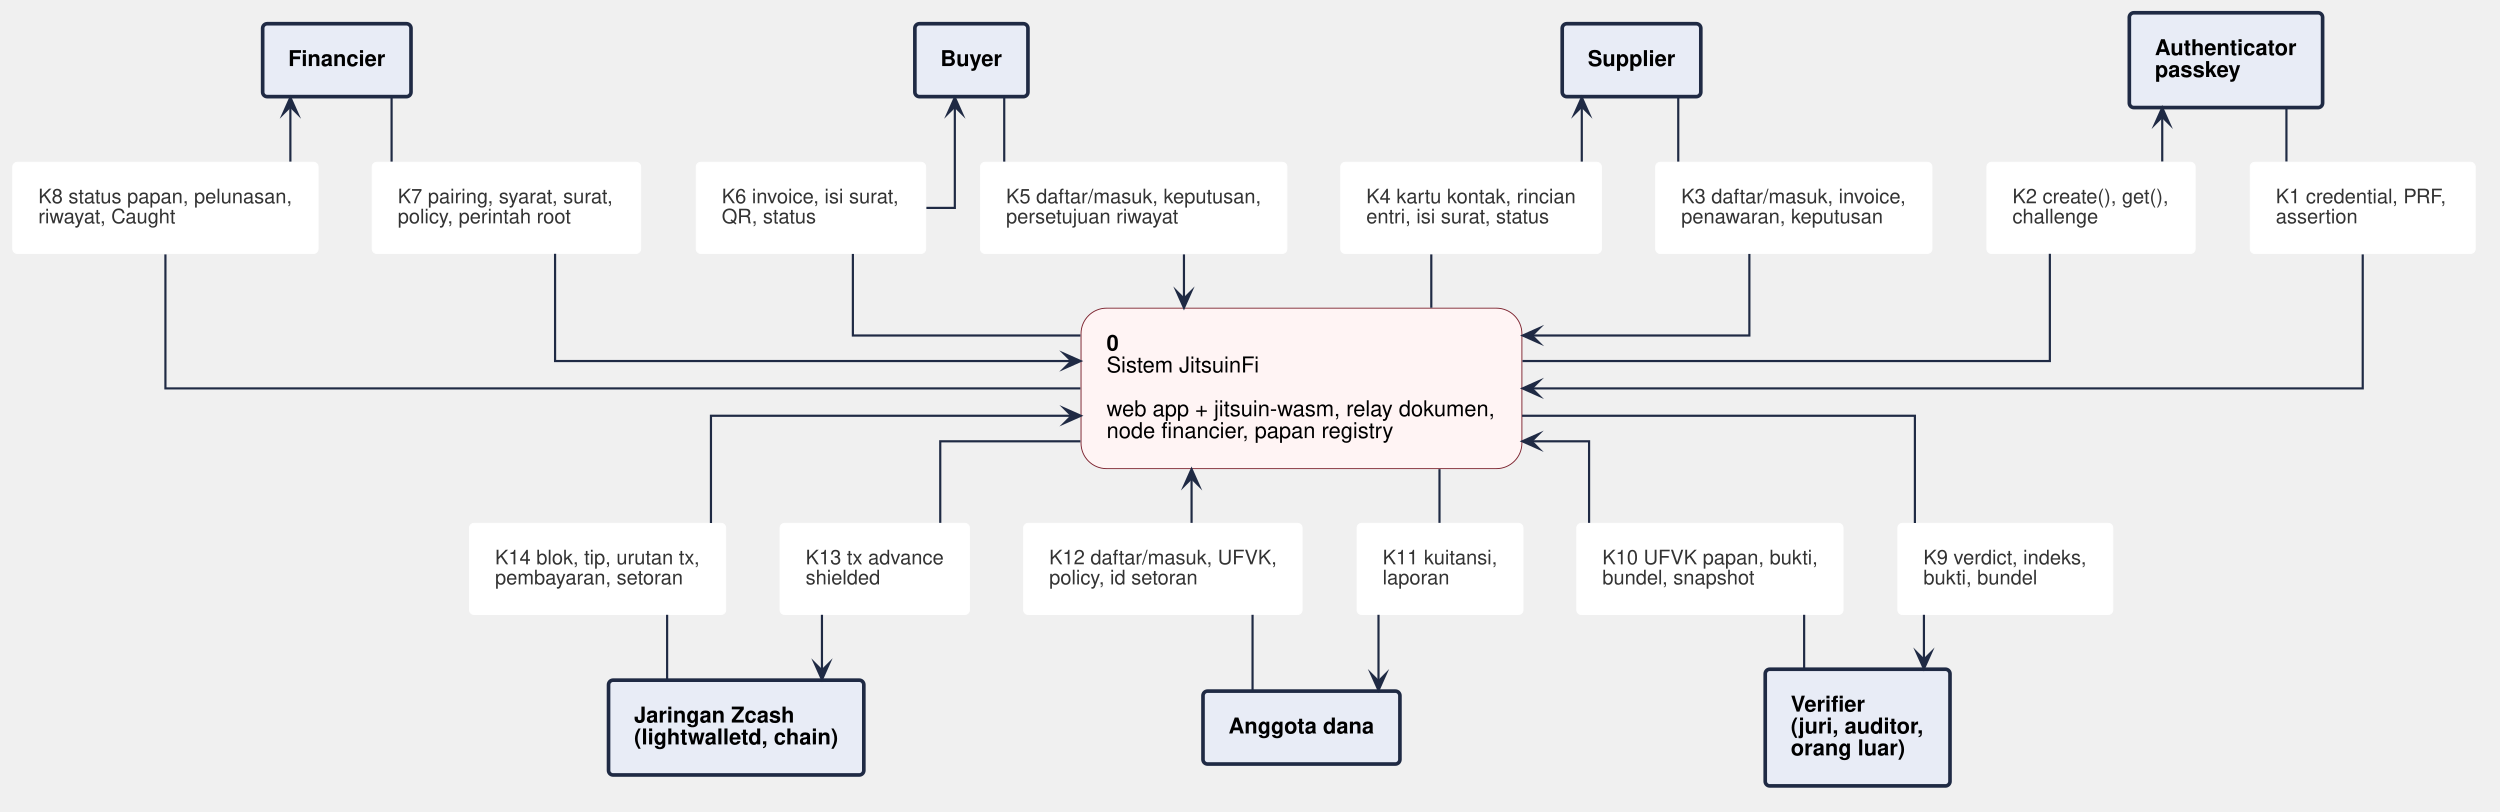
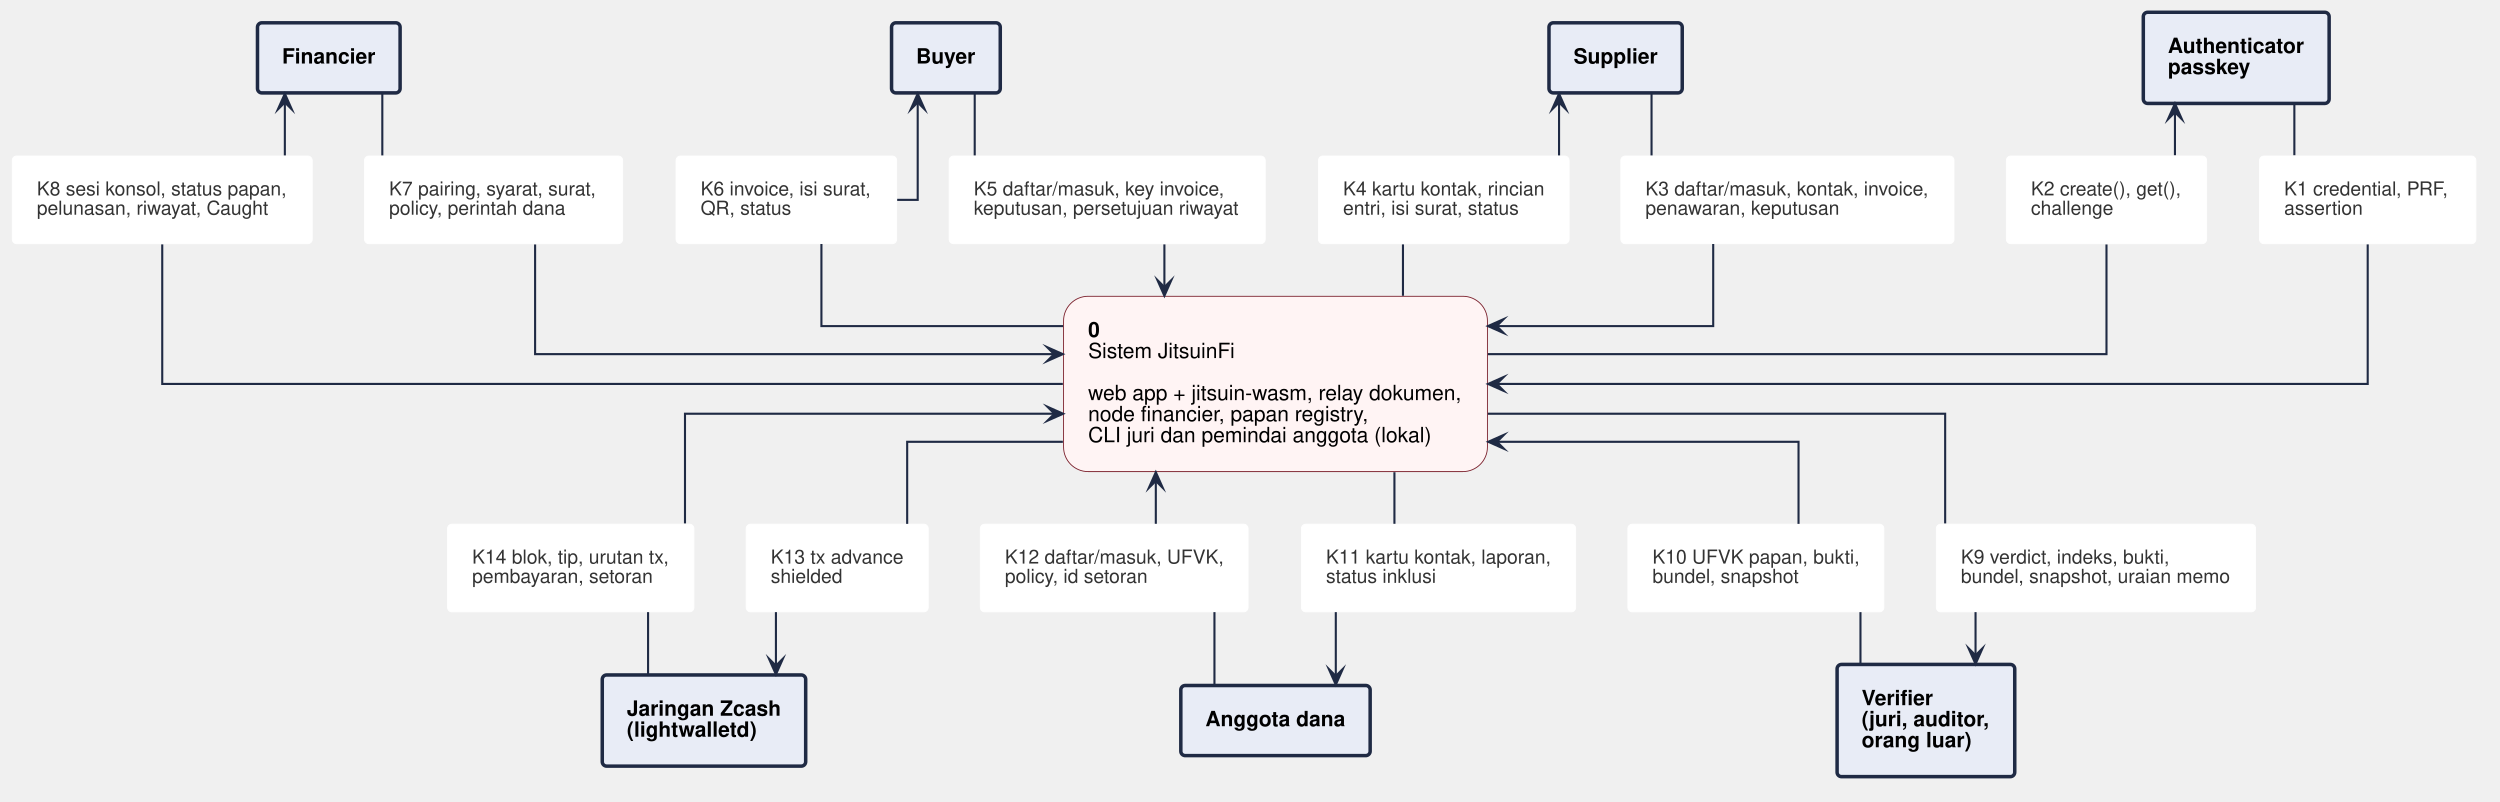
- <svg xmlns="http://www.w3.org/2000/svg" version="1.1" data-diagram-type="DESCRIPTION" style="width:1371px;height:445px;background:#FFFFFF;" width="1371px" height="445px" viewBox="0 0 1371 445" zoomAndPan="magnify" preserveAspectRatio="none" contentStyleType="text/css">
+ <svg xmlns="http://www.w3.org/2000/svg" version="1.1" data-diagram-type="DESCRIPTION" style="width:1426px;height:457px;background:#FFFFFF;" width="1426px" height="457px" viewBox="0 0 1426 457" zoomAndPan="magnify" preserveAspectRatio="none" contentStyleType="text/css">
  <defs />
  <g font-family="sans-serif" lengthAdjust="spacing">
    <g class="entity" data-qualified-name="A" id="ent0001" data-source-line="4">
-       <rect x="1167.72" y="7" width="106" height="52" fill="#E8ECF6" style="stroke:#1F2A44;stroke-width:2;" rx="2.5" ry="2.5" />
-       <text x="1181.72" y="30.24" fill="#000" font-size="12" textLength="78" font-weight="700" font-family="Helvetica">Authenticator</text>
-       <text x="1181.72" y="42.24" fill="#000" font-size="12" textLength="47.373" font-weight="700" font-family="Helvetica">passkey</text>
+       <rect x="1222.54" y="7" width="106" height="52" fill="#E8ECF6" style="stroke:#1F2A44;stroke-width:2;" rx="2.5" ry="2.5" />
+       <text x="1236.54" y="30.24" fill="#000" font-size="12" textLength="78" font-weight="700" font-family="Helvetica">Authenticator</text>
+       <text x="1236.54" y="42.24" fill="#000" font-size="12" textLength="47.373" font-weight="700" font-family="Helvetica">passkey</text>
    </g>
    <g class="entity" data-qualified-name="S" id="ent0002" data-source-line="5">
-       <rect x="856.72" y="13" width="76.006" height="40" fill="#E8ECF6" style="stroke:#1F2A44;stroke-width:2;" rx="2.5" ry="2.5" />
-       <text x="870.72" y="36.24" fill="#000" font-size="12" textLength="48.006" font-weight="700" font-family="Helvetica">Supplier</text>
+       <rect x="883.54" y="13" width="76.006" height="40" fill="#E8ECF6" style="stroke:#1F2A44;stroke-width:2;" rx="2.5" ry="2.5" />
+       <text x="897.54" y="36.24" fill="#000" font-size="12" textLength="48.006" font-weight="700" font-family="Helvetica">Supplier</text>
    </g>
    <g class="entity" data-qualified-name="B" id="ent0003" data-source-line="6">
-       <rect x="501.71" y="13" width="62.014" height="40" fill="#E8ECF6" style="stroke:#1F2A44;stroke-width:2;" rx="2.5" ry="2.5" />
-       <text x="515.71" y="36.24" fill="#000" font-size="12" textLength="34.014" font-weight="700" font-family="Helvetica">Buyer</text>
+       <rect x="508.54" y="13" width="62.014" height="40" fill="#E8ECF6" style="stroke:#1F2A44;stroke-width:2;" rx="2.5" ry="2.5" />
+       <text x="522.54" y="36.24" fill="#000" font-size="12" textLength="34.014" font-weight="700" font-family="Helvetica">Buyer</text>
    </g>
    <g class="entity" data-qualified-name="F" id="ent0004" data-source-line="7">
-       <rect x="144.04" y="13" width="81.35" height="40" fill="#E8ECF6" style="stroke:#1F2A44;stroke-width:2;" rx="2.5" ry="2.5" />
-       <text x="158.04" y="36.24" fill="#000" font-size="12" textLength="53.35" font-weight="700" font-family="Helvetica">Financier</text>
+       <rect x="146.87" y="13" width="81.35" height="40" fill="#E8ECF6" style="stroke:#1F2A44;stroke-width:2;" rx="2.5" ry="2.5" />
+       <text x="160.87" y="36.24" fill="#000" font-size="12" textLength="53.35" font-weight="700" font-family="Helvetica">Financier</text>
    </g>
    <g class="entity" data-qualified-name="k1" id="ent0005" data-source-line="8">
-       <rect x="1234.03" y="89" width="123.375" height="50" fill="#FFF" style="stroke:#FFF;stroke-width:0.5;" rx="2.5" ry="2.5" />
-       <text x="1248.03" y="111.47" fill="#333" font-size="11" textLength="95.375" font-family="Helvetica">K1 credential, PRF,</text>
-       <text x="1248.03" y="122.47" fill="#333" font-size="11" textLength="44.634" font-family="Helvetica">assertion</text>
+       <rect x="1288.86" y="89" width="123.375" height="50" fill="#FFF" style="stroke:#FFF;stroke-width:0.5;" rx="2.5" ry="2.5" />
+       <text x="1302.86" y="111.47" fill="#333" font-size="11" textLength="95.375" font-family="Helvetica">K1 credential, PRF,</text>
+       <text x="1302.86" y="122.47" fill="#333" font-size="11" textLength="44.634" font-family="Helvetica">assertion</text>
    </g>
    <g class="entity" data-qualified-name="k2" id="ent0006" data-source-line="9">
-       <rect x="1089.62" y="89" width="114.195" height="50" fill="#FFF" style="stroke:#FFF;stroke-width:0.5;" rx="2.5" ry="2.5" />
-       <text x="1103.62" y="111.47" fill="#333" font-size="11" textLength="86.195" font-family="Helvetica">K2 create(), get(),</text>
-       <text x="1103.62" y="122.47" fill="#333" font-size="11" textLength="47.094" font-family="Helvetica">challenge</text>
+       <rect x="1144.45" y="89" width="114.195" height="50" fill="#FFF" style="stroke:#FFF;stroke-width:0.5;" rx="2.5" ry="2.5" />
+       <text x="1158.45" y="111.47" fill="#333" font-size="11" textLength="86.195" font-family="Helvetica">K2 create(), get(),</text>
+       <text x="1158.45" y="122.47" fill="#333" font-size="11" textLength="47.094" font-family="Helvetica">challenge</text>
    </g>
    <g class="entity" data-qualified-name="k3" id="ent0007" data-source-line="10">
-       <rect x="907.97" y="89" width="151.503" height="50" fill="#FFF" style="stroke:#FFF;stroke-width:0.5;" rx="2.5" ry="2.5" />
-       <text x="921.97" y="111.47" fill="#333" font-size="11" textLength="123.503" font-family="Helvetica">K3 daftar/masuk, invoice,</text>
-       <text x="921.97" y="122.47" fill="#333" font-size="11" textLength="111.305" font-family="Helvetica">penawaran, keputusan</text>
+       <rect x="924.53" y="89" width="190.024" height="50" fill="#FFF" style="stroke:#FFF;stroke-width:0.5;" rx="2.5" ry="2.5" />
+       <text x="938.53" y="111.47" fill="#333" font-size="11" textLength="162.024" font-family="Helvetica">K3 daftar/masuk, kontak, invoice,</text>
+       <text x="938.53" y="122.47" fill="#333" font-size="11" textLength="111.305" font-family="Helvetica">penawaran, keputusan</text>
    </g>
    <g class="entity" data-qualified-name="k4" id="ent0008" data-source-line="11">
-       <rect x="735.25" y="89" width="142.947" height="50" fill="#FFF" style="stroke:#FFF;stroke-width:0.5;" rx="2.5" ry="2.5" />
-       <text x="749.25" y="111.47" fill="#333" font-size="11" textLength="114.947" font-family="Helvetica">K4 kartu kontak, rincian</text>
-       <text x="749.25" y="122.47" fill="#333" font-size="11" textLength="100.869" font-family="Helvetica">entri, isi surat, status</text>
+       <rect x="752.07" y="89" width="142.947" height="50" fill="#FFF" style="stroke:#FFF;stroke-width:0.5;" rx="2.5" ry="2.5" />
+       <text x="766.07" y="111.47" fill="#333" font-size="11" textLength="114.947" font-family="Helvetica">K4 kartu kontak, rincian</text>
+       <text x="766.07" y="122.47" fill="#333" font-size="11" textLength="100.869" font-family="Helvetica">entri, isi surat, status</text>
    </g>
    <g class="entity" data-qualified-name="k5" id="ent0009" data-source-line="12">
-       <rect x="537.71" y="89" width="168.024" height="50" fill="#FFF" style="stroke:#FFF;stroke-width:0.5;" rx="2.5" ry="2.5" />
-       <text x="551.71" y="111.47" fill="#333" font-size="11" textLength="140.024" font-family="Helvetica">K5 daftar/masuk, keputusan,</text>
-       <text x="551.71" y="122.47" fill="#333" font-size="11" textLength="95.385" font-family="Helvetica">persetujuan riwayat</text>
+       <rect x="541.41" y="89" width="180.26" height="50" fill="#FFF" style="stroke:#FFF;stroke-width:0.5;" rx="2.5" ry="2.5" />
+       <text x="555.41" y="111.47" fill="#333" font-size="11" textLength="143.677" font-family="Helvetica">K5 daftar/masuk, key invoice,</text>
+       <text x="555.41" y="122.47" fill="#333" font-size="11" textLength="152.26" font-family="Helvetica">keputusan, persetujuan riwayat</text>
    </g>
    <g class="entity" data-qualified-name="k6" id="ent0010" data-source-line="13">
-       <rect x="381.81" y="89" width="125.818" height="50" fill="#FFF" style="stroke:#FFF;stroke-width:0.5;" rx="2.5" ry="2.5" />
-       <text x="395.81" y="111.47" fill="#333" font-size="11" textLength="97.818" font-family="Helvetica">K6 invoice, isi surat,</text>
-       <text x="395.81" y="122.47" fill="#333" font-size="11" textLength="51.96" font-family="Helvetica">QR, status</text>
+       <rect x="385.63" y="89" width="125.818" height="50" fill="#FFF" style="stroke:#FFF;stroke-width:0.5;" rx="2.5" ry="2.5" />
+       <text x="399.63" y="111.47" fill="#333" font-size="11" textLength="97.818" font-family="Helvetica">K6 invoice, isi surat,</text>
+       <text x="399.63" y="122.47" fill="#333" font-size="11" textLength="51.96" font-family="Helvetica">QR, status</text>
    </g>
    <g class="entity" data-qualified-name="k7" id="ent0011" data-source-line="14">
-       <rect x="204.11" y="89" width="147.222" height="50" fill="#FFF" style="stroke:#FFF;stroke-width:0.5;" rx="2.5" ry="2.5" />
-       <text x="218.11" y="111.47" fill="#333" font-size="11" textLength="119.222" font-family="Helvetica">K7 pairing, syarat, surat,</text>
-       <text x="218.11" y="122.47" fill="#333" font-size="11" textLength="95.998" font-family="Helvetica">policy, perintah root</text>
+       <rect x="207.93" y="89" width="147.222" height="50" fill="#FFF" style="stroke:#FFF;stroke-width:0.5;" rx="2.5" ry="2.5" />
+       <text x="221.93" y="111.47" fill="#333" font-size="11" textLength="119.222" font-family="Helvetica">K7 pairing, syarat, surat,</text>
+       <text x="221.93" y="122.47" fill="#333" font-size="11" textLength="101.514" font-family="Helvetica">policy, perintah dana</text>
    </g>
    <g class="entity" data-qualified-name="k8" id="ent0012" data-source-line="15">
-       <rect x="7" y="89" width="167.439" height="50" fill="#FFF" style="stroke:#FFF;stroke-width:0.5;" rx="2.5" ry="2.5" />
-       <text x="21" y="111.47" fill="#333" font-size="11" textLength="139.439" font-family="Helvetica">K8 status papan, pelunasan,</text>
-       <text x="21" y="122.47" fill="#333" font-size="11" textLength="76.425" font-family="Helvetica">riwayat, Caught</text>
+       <rect x="7" y="89" width="171.086" height="50" fill="#FFF" style="stroke:#FFF;stroke-width:0.5;" rx="2.5" ry="2.5" />
+       <text x="21" y="111.47" fill="#333" font-size="11" textLength="143.086" font-family="Helvetica">K8 sesi konsol, status papan,</text>
+       <text x="21" y="122.47" fill="#333" font-size="11" textLength="133.305" font-family="Helvetica">pelunasan, riwayat, Caught</text>
    </g>
    <g class="entity" data-qualified-name="P" id="ent0013" data-source-line="16">
-       <rect x="592.84" y="169" width="241.768" height="88" fill="#FFF4F4" style="stroke:#7A1F2B;stroke-width:0.5;" rx="14" ry="14" />
-       <text x="606.84" y="192.24" fill="#000" font-size="12" font-weight="700" font-family="Helvetica">0</text>
-       <text x="606.84" y="204.24" fill="#000" font-size="12" textLength="84.018" font-family="Helvetica">Sistem JitsuinFi</text>
-       <text x="606.84" y="216.24" fill="#000" font-size="12" font-family="Helvetica"> </text>
-       <text x="606.84" y="228.24" fill="#000" font-size="12" textLength="213.768" font-family="Helvetica">web app + jitsuin-wasm, relay dokumen,</text>
-       <text x="606.84" y="240.24" fill="#000" font-size="12" textLength="158.098" font-family="Helvetica">node financier, papan registry</text>
+       <rect x="606.66" y="169" width="241.768" height="100" fill="#FFF4F4" style="stroke:#7A1F2B;stroke-width:0.5;" rx="14" ry="14" />
+       <text x="620.66" y="192.24" fill="#000" font-size="12" font-weight="700" font-family="Helvetica">0</text>
+       <text x="620.66" y="204.24" fill="#000" font-size="12" textLength="84.018" font-family="Helvetica">Sistem JitsuinFi</text>
+       <text x="620.66" y="216.24" fill="#000" font-size="12" font-family="Helvetica"> </text>
+       <text x="620.66" y="228.24" fill="#000" font-size="12" textLength="213.768" font-family="Helvetica">web app + jitsuin-wasm, relay dokumen,</text>
+       <text x="620.66" y="240.24" fill="#000" font-size="12" textLength="161.432" font-family="Helvetica">node financier, papan registry,</text>
+       <text x="620.66" y="252.24" fill="#000" font-size="12" textLength="196.113" font-family="Helvetica">CLI juri dan pemindai anggota (lokal)</text>
    </g>
    <g class="entity" data-qualified-name="k9" id="ent0014" data-source-line="17">
-       <rect x="1040.78" y="287" width="117.875" height="50" fill="#FFF" style="stroke:#FFF;stroke-width:0.5;" rx="2.5" ry="2.5" />
-       <text x="1054.78" y="309.47" fill="#333" font-size="11" textLength="89.875" font-family="Helvetica">K9 verdict, indeks,</text>
-       <text x="1054.78" y="320.47" fill="#333" font-size="11" textLength="62.38" font-family="Helvetica">bukti, bundel</text>
+       <rect x="1104.49" y="299" width="182.097" height="50" fill="#FFF" style="stroke:#FFF;stroke-width:0.5;" rx="2.5" ry="2.5" />
+       <text x="1118.49" y="321.47" fill="#333" font-size="11" textLength="119.222" font-family="Helvetica">K9 verdict, indeks, bukti,</text>
+       <text x="1118.49" y="332.47" fill="#333" font-size="11" textLength="154.097" font-family="Helvetica">bundel, snapshot, uraian memo</text>
    </g>
    <g class="entity" data-qualified-name="k10" id="ent0015" data-source-line="18">
-       <rect x="864.71" y="287" width="146.014" height="50" fill="#FFF" style="stroke:#FFF;stroke-width:0.5;" rx="2.5" ry="2.5" />
-       <text x="878.71" y="309.47" fill="#333" font-size="11" textLength="118.014" font-family="Helvetica">K10 UFVK papan, bukti,</text>
-       <text x="878.71" y="320.47" fill="#333" font-size="11" textLength="83.789" font-family="Helvetica">bundel, snapshot</text>
+       <rect x="928.54" y="299" width="146.014" height="50" fill="#FFF" style="stroke:#FFF;stroke-width:0.5;" rx="2.5" ry="2.5" />
+       <text x="942.54" y="321.47" fill="#333" font-size="11" textLength="118.014" font-family="Helvetica">K10 UFVK papan, bukti,</text>
+       <text x="942.54" y="332.47" fill="#333" font-size="11" textLength="83.789" font-family="Helvetica">bundel, snapshot</text>
    </g>
    <g class="entity" data-qualified-name="k11" id="ent0016" data-source-line="19">
-       <rect x="744.23" y="287" width="90.981" height="50" fill="#FFF" style="stroke:#FFF;stroke-width:0.5;" rx="2.5" ry="2.5" />
-       <text x="758.23" y="309.47" fill="#333" font-size="11" textLength="62.981" font-family="Helvetica">K11 kuitansi,</text>
-       <text x="758.23" y="320.47" fill="#333" font-size="11" textLength="36.695" font-family="Helvetica">laporan</text>
+       <rect x="742.34" y="299" width="156.412" height="50" fill="#FFF" style="stroke:#FFF;stroke-width:0.5;" rx="2.5" ry="2.5" />
+       <text x="756.34" y="321.47" fill="#333" font-size="11" textLength="128.412" font-family="Helvetica">K11 kartu kontak, laporan,</text>
+       <text x="756.34" y="332.47" fill="#333" font-size="11" textLength="62.971" font-family="Helvetica">status inklusi</text>
    </g>
    <g class="entity" data-qualified-name="k12" id="ent0017" data-source-line="20">
-       <rect x="561.36" y="287" width="152.717" height="50" fill="#FFF" style="stroke:#FFF;stroke-width:0.5;" rx="2.5" ry="2.5" />
-       <text x="575.36" y="309.47" fill="#333" font-size="11" textLength="124.717" font-family="Helvetica">K12 daftar/masuk, UFVK,</text>
-       <text x="575.36" y="320.47" fill="#333" font-size="11" textLength="82.543" font-family="Helvetica">policy, id setoran</text>
+       <rect x="559.18" y="299" width="152.717" height="50" fill="#FFF" style="stroke:#FFF;stroke-width:0.5;" rx="2.5" ry="2.5" />
+       <text x="573.18" y="321.47" fill="#333" font-size="11" textLength="124.717" font-family="Helvetica">K12 daftar/masuk, UFVK,</text>
+       <text x="573.18" y="332.47" fill="#333" font-size="11" textLength="82.543" font-family="Helvetica">policy, id setoran</text>
    </g>
    <g class="entity" data-qualified-name="k13" id="ent0018" data-source-line="21">
-       <rect x="427.8" y="287" width="103.829" height="50" fill="#FFF" style="stroke:#FFF;stroke-width:0.5;" rx="2.5" ry="2.5" />
-       <text x="441.8" y="309.47" fill="#333" font-size="11" textLength="75.829" font-family="Helvetica">K13 tx advance</text>
-       <text x="441.8" y="320.47" fill="#333" font-size="11" textLength="40.976" font-family="Helvetica">shielded</text>
+       <rect x="425.63" y="299" width="103.829" height="50" fill="#FFF" style="stroke:#FFF;stroke-width:0.5;" rx="2.5" ry="2.5" />
+       <text x="439.63" y="321.47" fill="#333" font-size="11" textLength="75.829" font-family="Helvetica">K13 tx advance</text>
+       <text x="439.63" y="332.47" fill="#333" font-size="11" textLength="40.976" font-family="Helvetica">shielded</text>
    </g>
    <g class="entity" data-qualified-name="k14" id="ent0019" data-source-line="22">
-       <rect x="257.47" y="287" width="140.508" height="50" fill="#FFF" style="stroke:#FFF;stroke-width:0.5;" rx="2.5" ry="2.5" />
-       <text x="271.47" y="309.47" fill="#333" font-size="11" textLength="112.508" font-family="Helvetica">K14 blok, tip, urutan tx,</text>
-       <text x="271.47" y="320.47" fill="#333" font-size="11" textLength="103.952" font-family="Helvetica">pembayaran, setoran</text>
+       <rect x="255.29" y="299" width="140.508" height="50" fill="#FFF" style="stroke:#FFF;stroke-width:0.5;" rx="2.5" ry="2.5" />
+       <text x="269.29" y="321.47" fill="#333" font-size="11" textLength="112.508" font-family="Helvetica">K14 blok, tip, urutan tx,</text>
+       <text x="269.29" y="332.47" fill="#333" font-size="11" textLength="103.952" font-family="Helvetica">pembayaran, setoran</text>
    </g>
    <g class="entity" data-qualified-name="V" id="ent0020" data-source-line="23">
-       <rect x="968.05" y="367" width="101.33" height="64" fill="#E8ECF6" style="stroke:#1F2A44;stroke-width:2;" rx="2.5" ry="2.5" />
-       <text x="982.05" y="390.24" fill="#000" font-size="12" textLength="41.355" font-weight="700" font-family="Helvetica">Verifier</text>
-       <text x="982.05" y="402.24" fill="#000" font-size="12" textLength="73.33" font-weight="700" font-family="Helvetica">(juri, auditor,</text>
-       <text x="982.05" y="414.24" fill="#000" font-size="12" textLength="62.672" font-weight="700" font-family="Helvetica">orang luar)</text>
+       <rect x="1047.88" y="379" width="101.33" height="64" fill="#E8ECF6" style="stroke:#1F2A44;stroke-width:2;" rx="2.5" ry="2.5" />
+       <text x="1061.88" y="402.24" fill="#000" font-size="12" textLength="41.355" font-weight="700" font-family="Helvetica">Verifier</text>
+       <text x="1061.88" y="414.24" fill="#000" font-size="12" textLength="73.33" font-weight="700" font-family="Helvetica">(juri, auditor,</text>
+       <text x="1061.88" y="426.24" fill="#000" font-size="12" textLength="62.672" font-weight="700" font-family="Helvetica">orang luar)</text>
    </g>
    <g class="entity" data-qualified-name="M" id="ent0021" data-source-line="24">
-       <rect x="659.72" y="379" width="107.998" height="40" fill="#E8ECF6" style="stroke:#1F2A44;stroke-width:2;" rx="2.5" ry="2.5" />
-       <text x="673.72" y="402.24" fill="#000" font-size="12" textLength="79.998" font-weight="700" font-family="Helvetica">Anggota dana</text>
+       <rect x="673.54" y="391" width="107.998" height="40" fill="#E8ECF6" style="stroke:#1F2A44;stroke-width:2;" rx="2.5" ry="2.5" />
+       <text x="687.54" y="414.24" fill="#000" font-size="12" textLength="79.998" font-weight="700" font-family="Helvetica">Anggota dana</text>
    </g>
    <g class="entity" data-qualified-name="Z" id="ent0022" data-source-line="25">
-       <rect x="333.72" y="373" width="140.002" height="52" fill="#E8ECF6" style="stroke:#1F2A44;stroke-width:2;" rx="2.5" ry="2.5" />
-       <text x="347.72" y="396.24" fill="#000" font-size="12" textLength="88.031" font-weight="700" font-family="Helvetica">Jaringan Zcash</text>
-       <text x="347.72" y="408.24" fill="#000" font-size="12" textLength="112.002" font-weight="700" font-family="Helvetica">(lightwalletd, chain)</text>
+       <rect x="343.53" y="385" width="116.031" height="52" fill="#E8ECF6" style="stroke:#1F2A44;stroke-width:2;" rx="2.5" ry="2.5" />
+       <text x="357.53" y="408.24" fill="#000" font-size="12" textLength="88.031" font-weight="700" font-family="Helvetica">Jaringan Zcash</text>
+       <text x="357.53" y="420.24" fill="#000" font-size="12" textLength="73.992" font-weight="700" font-family="Helvetica">(lightwalletd)</text>
    </g>
    <g class="link" data-entity-1="ent0001" data-entity-2="ent0005" id="lnk23" data-source-line="26" data-link-type="association">
-       <path d="M1253.88,59.07 C1253.88,68.51 1253.88,79.15 1253.88,88.53" style="stroke:#1F2A44;stroke-width:1.2;" fill="none" id="A-k1" />
+       <path d="M1308.7,59.07 C1308.7,68.51 1308.7,79.15 1308.7,88.53" style="stroke:#1F2A44;stroke-width:1.2;" fill="none" id="A-k1" />
    </g>
    <g class="link" data-entity-1="ent0005" data-entity-2="ent0013" id="lnk24" data-source-line="27" data-link-type="dependency">
-       <path d="M1295.72,139.5 C1295.72,168.83 1295.72,213 1295.72,213 C1295.72,213 1010.58,213 840.02,213" style="stroke:#1F2A44;stroke-width:1.2;" fill="none" id="k1-to-P" />
-       <polygon points="835.02,213,844.02,217,840.02,213,844.02,209,835.02,213" fill="#1F2A44" style="stroke:#1F2A44;stroke-width:1.2;stroke-linejoin:miter;stroke-miterlimit:10;" />
+       <path d="M1350.54,139.42 C1350.54,170.49 1350.54,219 1350.54,219 C1350.54,219 1035.01,219 853.77,219" style="stroke:#1F2A44;stroke-width:1.2;" fill="none" id="k1-to-P" />
+       <polygon points="848.77,219,857.77,223,853.77,219,857.77,215,848.77,219" fill="#1F2A44" style="stroke:#1F2A44;stroke-width:1.2;stroke-linejoin:miter;stroke-miterlimit:10;" />
    </g>
    <g class="link" data-entity-1="ent0006" data-entity-2="ent0013" id="lnk26" data-source-line="28" data-link-type="association">
-       <path d="M1124.14,139.2 C1124.14,163.95 1124.14,198 1124.14,198 C1124.14,198 955.96,198 834.92,198" style="stroke:#1F2A44;stroke-width:1.2;" fill="none" id="k2-P" />
+       <path d="M1201.54,139.45 C1201.54,165.44 1201.54,202 1201.54,202 C1201.54,202 989.12,202 848.69,202" style="stroke:#1F2A44;stroke-width:1.2;" fill="none" id="k2-P" />
    </g>
    <g class="link" data-entity-1="ent0001" data-entity-2="ent0006" id="lnk28" data-source-line="29" data-link-type="dependency">
-       <path d="M1185.77,64.07 C1185.77,73.51 1185.77,79.15 1185.77,88.53" style="stroke:#1F2A44;stroke-width:1.2;" fill="none" id="A-backto-k2" />
-       <polygon points="1185.77,59.07,1181.77,68.07,1185.77,64.07,1189.77,68.07,1185.77,59.07" fill="#1F2A44" style="stroke:#1F2A44;stroke-width:1.2;stroke-linejoin:miter;stroke-miterlimit:10;" />
+       <path d="M1240.59,64.07 C1240.59,73.51 1240.59,79.15 1240.59,88.53" style="stroke:#1F2A44;stroke-width:1.2;" fill="none" id="A-backto-k2" />
+       <polygon points="1240.59,59.07,1236.59,68.07,1240.59,64.07,1244.59,68.07,1240.59,59.07" fill="#1F2A44" style="stroke:#1F2A44;stroke-width:1.2;stroke-linejoin:miter;stroke-miterlimit:10;" />
    </g>
    <g class="link" data-entity-1="ent0002" data-entity-2="ent0007" id="lnk29" data-source-line="30" data-link-type="association">
-       <path d="M920.35,53.44 C920.35,64.13 920.35,77.3 920.35,88.64" style="stroke:#1F2A44;stroke-width:1.2;" fill="none" id="S-k3" />
+       <path d="M942.04,53.44 C942.04,64.13 942.04,77.3 942.04,88.63" style="stroke:#1F2A44;stroke-width:1.2;" fill="none" id="S-k3" />
    </g>
    <g class="link" data-entity-1="ent0007" data-entity-2="ent0013" id="lnk30" data-source-line="31" data-link-type="dependency">
-       <path d="M959.35,139.27 C959.35,159.32 959.35,184 959.35,184 C959.35,184 901.98,184 840.09,184" style="stroke:#1F2A44;stroke-width:1.2;" fill="none" id="k3-to-P" />
-       <polygon points="835.09,184,844.09,188,840.09,184,844.09,180,835.09,184" fill="#1F2A44" style="stroke:#1F2A44;stroke-width:1.2;stroke-linejoin:miter;stroke-miterlimit:10;" />
+       <path d="M977.21,139.18 C977.21,159.94 977.21,186 977.21,186 C977.21,186 917.33,186 853.72,186" style="stroke:#1F2A44;stroke-width:1.2;" fill="none" id="k3-to-P" />
+       <polygon points="848.72,186,857.72,190,853.72,186,857.72,182,848.72,186" fill="#1F2A44" style="stroke:#1F2A44;stroke-width:1.2;stroke-linejoin:miter;stroke-miterlimit:10;" />
    </g>
    <g class="link" data-entity-1="ent0008" data-entity-2="ent0013" id="lnk32" data-source-line="32" data-link-type="association">
-       <path d="M784.92,139.5 C784.92,148.43 784.92,158.75 784.92,168.77" style="stroke:#1F2A44;stroke-width:1.2;" fill="none" id="k4-P" />
+       <path d="M800.25,139.42 C800.25,148.28 800.25,158.56 800.25,168.72" style="stroke:#1F2A44;stroke-width:1.2;" fill="none" id="k4-P" />
    </g>
    <g class="link" data-entity-1="ent0002" data-entity-2="ent0008" id="lnk34" data-source-line="33" data-link-type="dependency">
-       <path d="M867.45,58.44 C867.45,69.13 867.45,77.3 867.45,88.64" style="stroke:#1F2A44;stroke-width:1.2;" fill="none" id="S-backto-k4" />
-       <polygon points="867.45,53.44,863.45,62.44,867.45,58.44,871.45,62.44,867.45,53.44" fill="#1F2A44" style="stroke:#1F2A44;stroke-width:1.2;stroke-linejoin:miter;stroke-miterlimit:10;" />
+       <path d="M889.28,58.44 C889.28,69.13 889.28,77.3 889.28,88.63" style="stroke:#1F2A44;stroke-width:1.2;" fill="none" id="S-backto-k4" />
+       <polygon points="889.28,53.44,885.28,62.44,889.28,58.44,893.28,62.44,889.28,53.44" fill="#1F2A44" style="stroke:#1F2A44;stroke-width:1.2;stroke-linejoin:miter;stroke-miterlimit:10;" />
    </g>
    <g class="link" data-entity-1="ent0003" data-entity-2="ent0009" id="lnk35" data-source-line="34" data-link-type="association">
-       <path d="M550.72,53.44 C550.72,64.13 550.72,77.3 550.72,88.64" style="stroke:#1F2A44;stroke-width:1.2;" fill="none" id="B-k5" />
+       <path d="M555.98,53.44 C555.98,64.13 555.98,77.3 555.98,88.63" style="stroke:#1F2A44;stroke-width:1.2;" fill="none" id="B-k5" />
    </g>
    <g class="link" data-entity-1="ent0009" data-entity-2="ent0013" id="lnk36" data-source-line="35" data-link-type="dependency">
-       <path d="M649.28,139.5 C649.28,148.43 649.28,153.75 649.28,163.77" style="stroke:#1F2A44;stroke-width:1.2;" fill="none" id="k5-to-P" />
-       <polygon points="649.28,168.77,653.28,159.77,649.28,163.77,645.28,159.77,649.28,168.77" fill="#1F2A44" style="stroke:#1F2A44;stroke-width:1.2;stroke-linejoin:miter;stroke-miterlimit:10;" />
+       <path d="M664.17,139.42 C664.17,148.28 664.17,153.56 664.17,163.72" style="stroke:#1F2A44;stroke-width:1.2;" fill="none" id="k5-to-P" />
+       <polygon points="664.17,168.72,668.17,159.72,664.17,163.72,660.17,159.72,664.17,168.72" fill="#1F2A44" style="stroke:#1F2A44;stroke-width:1.2;stroke-linejoin:miter;stroke-miterlimit:10;" />
    </g>
    <g class="link" data-entity-1="ent0010" data-entity-2="ent0013" id="lnk38" data-source-line="36" data-link-type="association">
-       <path d="M467.72,139.27 C467.72,159.32 467.72,184 467.72,184 C467.72,184 530.42,184 592.52,184" style="stroke:#1F2A44;stroke-width:1.2;" fill="none" id="k6-P" />
+       <path d="M468.54,139.18 C468.54,159.94 468.54,186 468.54,186 C468.54,186 538.98,186 606.38,186" style="stroke:#1F2A44;stroke-width:1.2;" fill="none" id="k6-P" />
    </g>
    <g class="link" data-entity-1="ent0003" data-entity-2="ent0010" id="lnk40" data-source-line="37" data-link-type="dependency">
-       <path d="M523.63,58.44 C523.63,82.44 523.63,114 523.63,114 C523.63,114 517.22,114 508.04,114" style="stroke:#1F2A44;stroke-width:1.2;" fill="none" id="B-backto-k6" />
-       <polygon points="523.63,53.44,519.63,62.44,523.63,58.44,527.63,62.44,523.63,53.44" fill="#1F2A44" style="stroke:#1F2A44;stroke-width:1.2;stroke-linejoin:miter;stroke-miterlimit:10;" />
+       <path d="M523.46,58.44 C523.46,82.44 523.46,114 523.46,114 C523.46,114 518.77,114 511.75,114" style="stroke:#1F2A44;stroke-width:1.2;" fill="none" id="B-backto-k6" />
+       <polygon points="523.46,53.44,519.46,62.44,523.46,58.44,527.46,62.44,523.46,53.44" fill="#1F2A44" style="stroke:#1F2A44;stroke-width:1.2;stroke-linejoin:miter;stroke-miterlimit:10;" />
    </g>
    <g class="link" data-entity-1="ent0004" data-entity-2="ent0011" id="lnk41" data-source-line="38" data-link-type="association">
-       <path d="M214.75,53.44 C214.75,64.13 214.75,77.3 214.75,88.64" style="stroke:#1F2A44;stroke-width:1.2;" fill="none" id="F-k7" />
+       <path d="M218.07,53.44 C218.07,64.13 218.07,77.3 218.07,88.63" style="stroke:#1F2A44;stroke-width:1.2;" fill="none" id="F-k7" />
    </g>
    <g class="link" data-entity-1="ent0011" data-entity-2="ent0013" id="lnk42" data-source-line="39" data-link-type="dependency">
-       <path d="M304.4,139.2 C304.4,163.95 304.4,198 304.4,198 C304.4,198 466.87,198 587.57,198" style="stroke:#1F2A44;stroke-width:1.2;" fill="none" id="k7-to-P" />
-       <polygon points="592.57,198,583.57,194,587.57,198,583.57,202,592.57,198" fill="#1F2A44" style="stroke:#1F2A44;stroke-width:1.2;stroke-linejoin:miter;stroke-miterlimit:10;" />
+       <path d="M305.22,139.45 C305.22,165.44 305.22,202 305.22,202 C305.22,202 476.46,202 601.24,202" style="stroke:#1F2A44;stroke-width:1.2;" fill="none" id="k7-to-P" />
+       <polygon points="606.24,202,597.24,198,601.24,202,597.24,206,606.24,202" fill="#1F2A44" style="stroke:#1F2A44;stroke-width:1.2;stroke-linejoin:miter;stroke-miterlimit:10;" />
    </g>
    <g class="link" data-entity-1="ent0012" data-entity-2="ent0013" id="lnk44" data-source-line="40" data-link-type="association">
-       <path d="M90.72,139.5 C90.72,168.83 90.72,213 90.72,213 C90.72,213 411.25,213 592.49,213" style="stroke:#1F2A44;stroke-width:1.2;" fill="none" id="k8-P" />
+       <path d="M92.54,139.42 C92.54,170.49 92.54,219 92.54,219 C92.54,219 421.92,219 606.24,219" style="stroke:#1F2A44;stroke-width:1.2;" fill="none" id="k8-P" />
    </g>
    <g class="link" data-entity-1="ent0004" data-entity-2="ent0012" id="lnk46" data-source-line="41" data-link-type="dependency">
-       <path d="M159.24,58.44 C159.24,69.13 159.24,77.3 159.24,88.64" style="stroke:#1F2A44;stroke-width:1.2;" fill="none" id="F-backto-k8" />
-       <polygon points="159.24,53.44,155.24,62.44,159.24,58.44,163.24,62.44,159.24,53.44" fill="#1F2A44" style="stroke:#1F2A44;stroke-width:1.2;stroke-linejoin:miter;stroke-miterlimit:10;" />
+       <path d="M162.48,58.44 C162.48,69.13 162.48,77.3 162.48,88.63" style="stroke:#1F2A44;stroke-width:1.2;" fill="none" id="F-backto-k8" />
+       <polygon points="162.48,53.44,158.48,62.44,162.48,58.44,166.48,62.44,162.48,53.44" fill="#1F2A44" style="stroke:#1F2A44;stroke-width:1.2;stroke-linejoin:miter;stroke-miterlimit:10;" />
    </g>
    <g class="link" data-entity-1="ent0013" data-entity-2="ent0014" id="lnk47" data-source-line="42" data-link-type="association">
-       <path d="M834.69,228 C931.14,228 1050.13,228 1050.13,228 C1050.13,228 1050.13,262.05 1050.13,286.8" style="stroke:#1F2A44;stroke-width:1.2;" fill="none" id="P-k9" />
+       <path d="M848.67,236 C960.55,236 1109.52,236 1109.52,236 C1109.52,236 1109.52,272.56 1109.52,298.55" style="stroke:#1F2A44;stroke-width:1.2;" fill="none" id="P-k9" />
    </g>
    <g class="link" data-entity-1="ent0014" data-entity-2="ent0020" id="lnk48" data-source-line="43" data-link-type="dependency">
-       <path d="M1055.08,337.16 C1055.08,346.4 1055.08,351.98 1055.08,361.75" style="stroke:#1F2A44;stroke-width:1.2;" fill="none" id="k9-to-V" />
-       <polygon points="1055.08,366.75,1059.08,357.75,1055.08,361.75,1051.08,357.75,1055.08,366.75" fill="#1F2A44" style="stroke:#1F2A44;stroke-width:1.2;stroke-linejoin:miter;stroke-miterlimit:10;" />
+       <path d="M1126.85,349.16 C1126.85,358.4 1126.85,363.98 1126.85,373.75" style="stroke:#1F2A44;stroke-width:1.2;" fill="none" id="k9-to-V" />
+       <polygon points="1126.85,378.75,1130.85,369.75,1126.85,373.75,1122.85,369.75,1126.85,378.75" fill="#1F2A44" style="stroke:#1F2A44;stroke-width:1.2;stroke-linejoin:miter;stroke-miterlimit:10;" />
    </g>
    <g class="link" data-entity-1="ent0015" data-entity-2="ent0020" id="lnk50" data-source-line="44" data-link-type="association">
-       <path d="M989.39,337.16 C989.39,346.4 989.39,356.98 989.39,366.75" style="stroke:#1F2A44;stroke-width:1.2;" fill="none" id="k10-V" />
+       <path d="M1061.21,349.16 C1061.21,358.4 1061.21,368.98 1061.21,378.75" style="stroke:#1F2A44;stroke-width:1.2;" fill="none" id="k10-V" />
    </g>
    <g class="link" data-entity-1="ent0013" data-entity-2="ent0015" id="lnk52" data-source-line="45" data-link-type="dependency">
-       <path d="M839.87,242 C861.05,242 871.45,242 871.45,242 C871.45,242 871.45,266.68 871.45,286.73" style="stroke:#1F2A44;stroke-width:1.2;" fill="none" id="P-backto-k10" />
-       <polygon points="834.87,242,843.87,246,839.87,242,843.87,238,834.87,242" fill="#1F2A44" style="stroke:#1F2A44;stroke-width:1.2;stroke-linejoin:miter;stroke-miterlimit:10;" />
+       <path d="M853.89,252 C936.48,252 1025.88,252 1025.88,252 C1025.88,252 1025.88,278.06 1025.88,298.82" style="stroke:#1F2A44;stroke-width:1.2;" fill="none" id="P-backto-k10" />
+       <polygon points="848.89,252,857.89,256,853.89,252,857.89,248,848.89,252" fill="#1F2A44" style="stroke:#1F2A44;stroke-width:1.2;stroke-linejoin:miter;stroke-miterlimit:10;" />
    </g>
    <g class="link" data-entity-1="ent0013" data-entity-2="ent0016" id="lnk53" data-source-line="46" data-link-type="association">
-       <path d="M789.42,257.29 C789.42,267.38 789.42,277.76 789.42,286.73" style="stroke:#1F2A44;stroke-width:1.2;" fill="none" id="P-k11" />
+       <path d="M795.38,269.35 C795.38,279.56 795.38,289.88 795.38,298.76" style="stroke:#1F2A44;stroke-width:1.2;" fill="none" id="P-k11" />
    </g>
    <g class="link" data-entity-1="ent0016" data-entity-2="ent0021" id="lnk54" data-source-line="47" data-link-type="dependency">
-       <path d="M755.97,337.16 C755.97,350.31 755.97,361.2 755.97,373.57" style="stroke:#1F2A44;stroke-width:1.2;" fill="none" id="k11-to-M" />
-       <polygon points="755.97,378.57,759.97,369.57,755.97,373.57,751.97,369.57,755.97,378.57" fill="#1F2A44" style="stroke:#1F2A44;stroke-width:1.2;stroke-linejoin:miter;stroke-miterlimit:10;" />
+       <path d="M761.94,349.16 C761.94,362.31 761.94,373.2 761.94,385.57" style="stroke:#1F2A44;stroke-width:1.2;" fill="none" id="k11-to-M" />
+       <polygon points="761.94,390.57,765.94,381.57,761.94,385.57,757.94,381.57,761.94,390.57" fill="#1F2A44" style="stroke:#1F2A44;stroke-width:1.2;stroke-linejoin:miter;stroke-miterlimit:10;" />
    </g>
    <g class="link" data-entity-1="ent0017" data-entity-2="ent0021" id="lnk56" data-source-line="48" data-link-type="association">
-       <path d="M686.9,337.16 C686.9,350.31 686.9,366.2 686.9,378.57" style="stroke:#1F2A44;stroke-width:1.2;" fill="none" id="k12-M" />
+       <path d="M692.72,349.16 C692.72,362.31 692.72,378.2 692.72,390.57" style="stroke:#1F2A44;stroke-width:1.2;" fill="none" id="k12-M" />
    </g>
    <g class="link" data-entity-1="ent0013" data-entity-2="ent0017" id="lnk58" data-source-line="49" data-link-type="dependency">
-       <path d="M653.46,262.29 C653.46,272.38 653.46,277.76 653.46,286.73" style="stroke:#1F2A44;stroke-width:1.2;" fill="none" id="P-backto-k12" />
-       <polygon points="653.46,257.29,649.46,266.29,653.46,262.29,657.46,266.29,653.46,257.29" fill="#1F2A44" style="stroke:#1F2A44;stroke-width:1.2;stroke-linejoin:miter;stroke-miterlimit:10;" />
+       <path d="M659.28,274.35 C659.28,284.56 659.28,289.88 659.28,298.76" style="stroke:#1F2A44;stroke-width:1.2;" fill="none" id="P-backto-k12" />
+       <polygon points="659.28,269.35,655.28,278.35,659.28,274.35,663.28,278.35,659.28,269.35" fill="#1F2A44" style="stroke:#1F2A44;stroke-width:1.2;stroke-linejoin:miter;stroke-miterlimit:10;" />
    </g>
    <g class="link" data-entity-1="ent0013" data-entity-2="ent0018" id="lnk59" data-source-line="50" data-link-type="association">
-       <path d="M592.5,242 C551.38,242 515.63,242 515.63,242 C515.63,242 515.63,266.68 515.63,286.73" style="stroke:#1F2A44;stroke-width:1.2;" fill="none" id="P-k13" />
+       <path d="M606.25,252 C559.67,252 517.45,252 517.45,252 C517.45,252 517.45,278.06 517.45,298.82" style="stroke:#1F2A44;stroke-width:1.2;" fill="none" id="P-k13" />
    </g>
    <g class="link" data-entity-1="ent0018" data-entity-2="ent0022" id="lnk60" data-source-line="51" data-link-type="dependency">
-       <path d="M450.76,337.16 C450.76,348.3 450.76,356.41 450.76,367.68" style="stroke:#1F2A44;stroke-width:1.2;" fill="none" id="k13-to-Z" />
-       <polygon points="450.76,372.68,454.76,363.68,450.76,367.68,446.76,363.68,450.76,372.68" fill="#1F2A44" style="stroke:#1F2A44;stroke-width:1.2;stroke-linejoin:miter;stroke-miterlimit:10;" />
+       <path d="M442.59,349.16 C442.59,360.3 442.59,368.41 442.59,379.68" style="stroke:#1F2A44;stroke-width:1.2;" fill="none" id="k13-to-Z" />
+       <polygon points="442.59,384.68,446.59,375.68,442.59,379.68,438.59,375.68,442.59,384.68" fill="#1F2A44" style="stroke:#1F2A44;stroke-width:1.2;stroke-linejoin:miter;stroke-miterlimit:10;" />
    </g>
    <g class="link" data-entity-1="ent0019" data-entity-2="ent0022" id="lnk62" data-source-line="52" data-link-type="association">
-       <path d="M365.85,337.16 C365.85,348.3 365.85,361.41 365.85,372.68" style="stroke:#1F2A44;stroke-width:1.2;" fill="none" id="k14-Z" />
+       <path d="M369.66,349.16 C369.66,360.3 369.66,373.41 369.66,384.68" style="stroke:#1F2A44;stroke-width:1.2;" fill="none" id="k14-Z" />
    </g>
    <g class="link" data-entity-1="ent0013" data-entity-2="ent0019" id="lnk64" data-source-line="53" data-link-type="dependency">
-       <path d="M587.68,228 C495.7,228 389.89,228 389.89,228 C389.89,228 389.89,262.05 389.89,286.8" style="stroke:#1F2A44;stroke-width:1.2;" fill="none" id="P-backto-k14" />
-       <polygon points="592.68,228,583.68,224,587.68,228,583.68,232,592.68,228" fill="#1F2A44" style="stroke:#1F2A44;stroke-width:1.2;stroke-linejoin:miter;stroke-miterlimit:10;" />
+       <path d="M601.42,236 C504.85,236 390.72,236 390.72,236 C390.72,236 390.72,272.56 390.72,298.55" style="stroke:#1F2A44;stroke-width:1.2;" fill="none" id="P-backto-k14" />
+       <polygon points="606.42,236,597.42,232,601.42,236,597.42,240,606.42,236" fill="#1F2A44" style="stroke:#1F2A44;stroke-width:1.2;stroke-linejoin:miter;stroke-miterlimit:10;" />
    </g>
  </g>
</svg>
